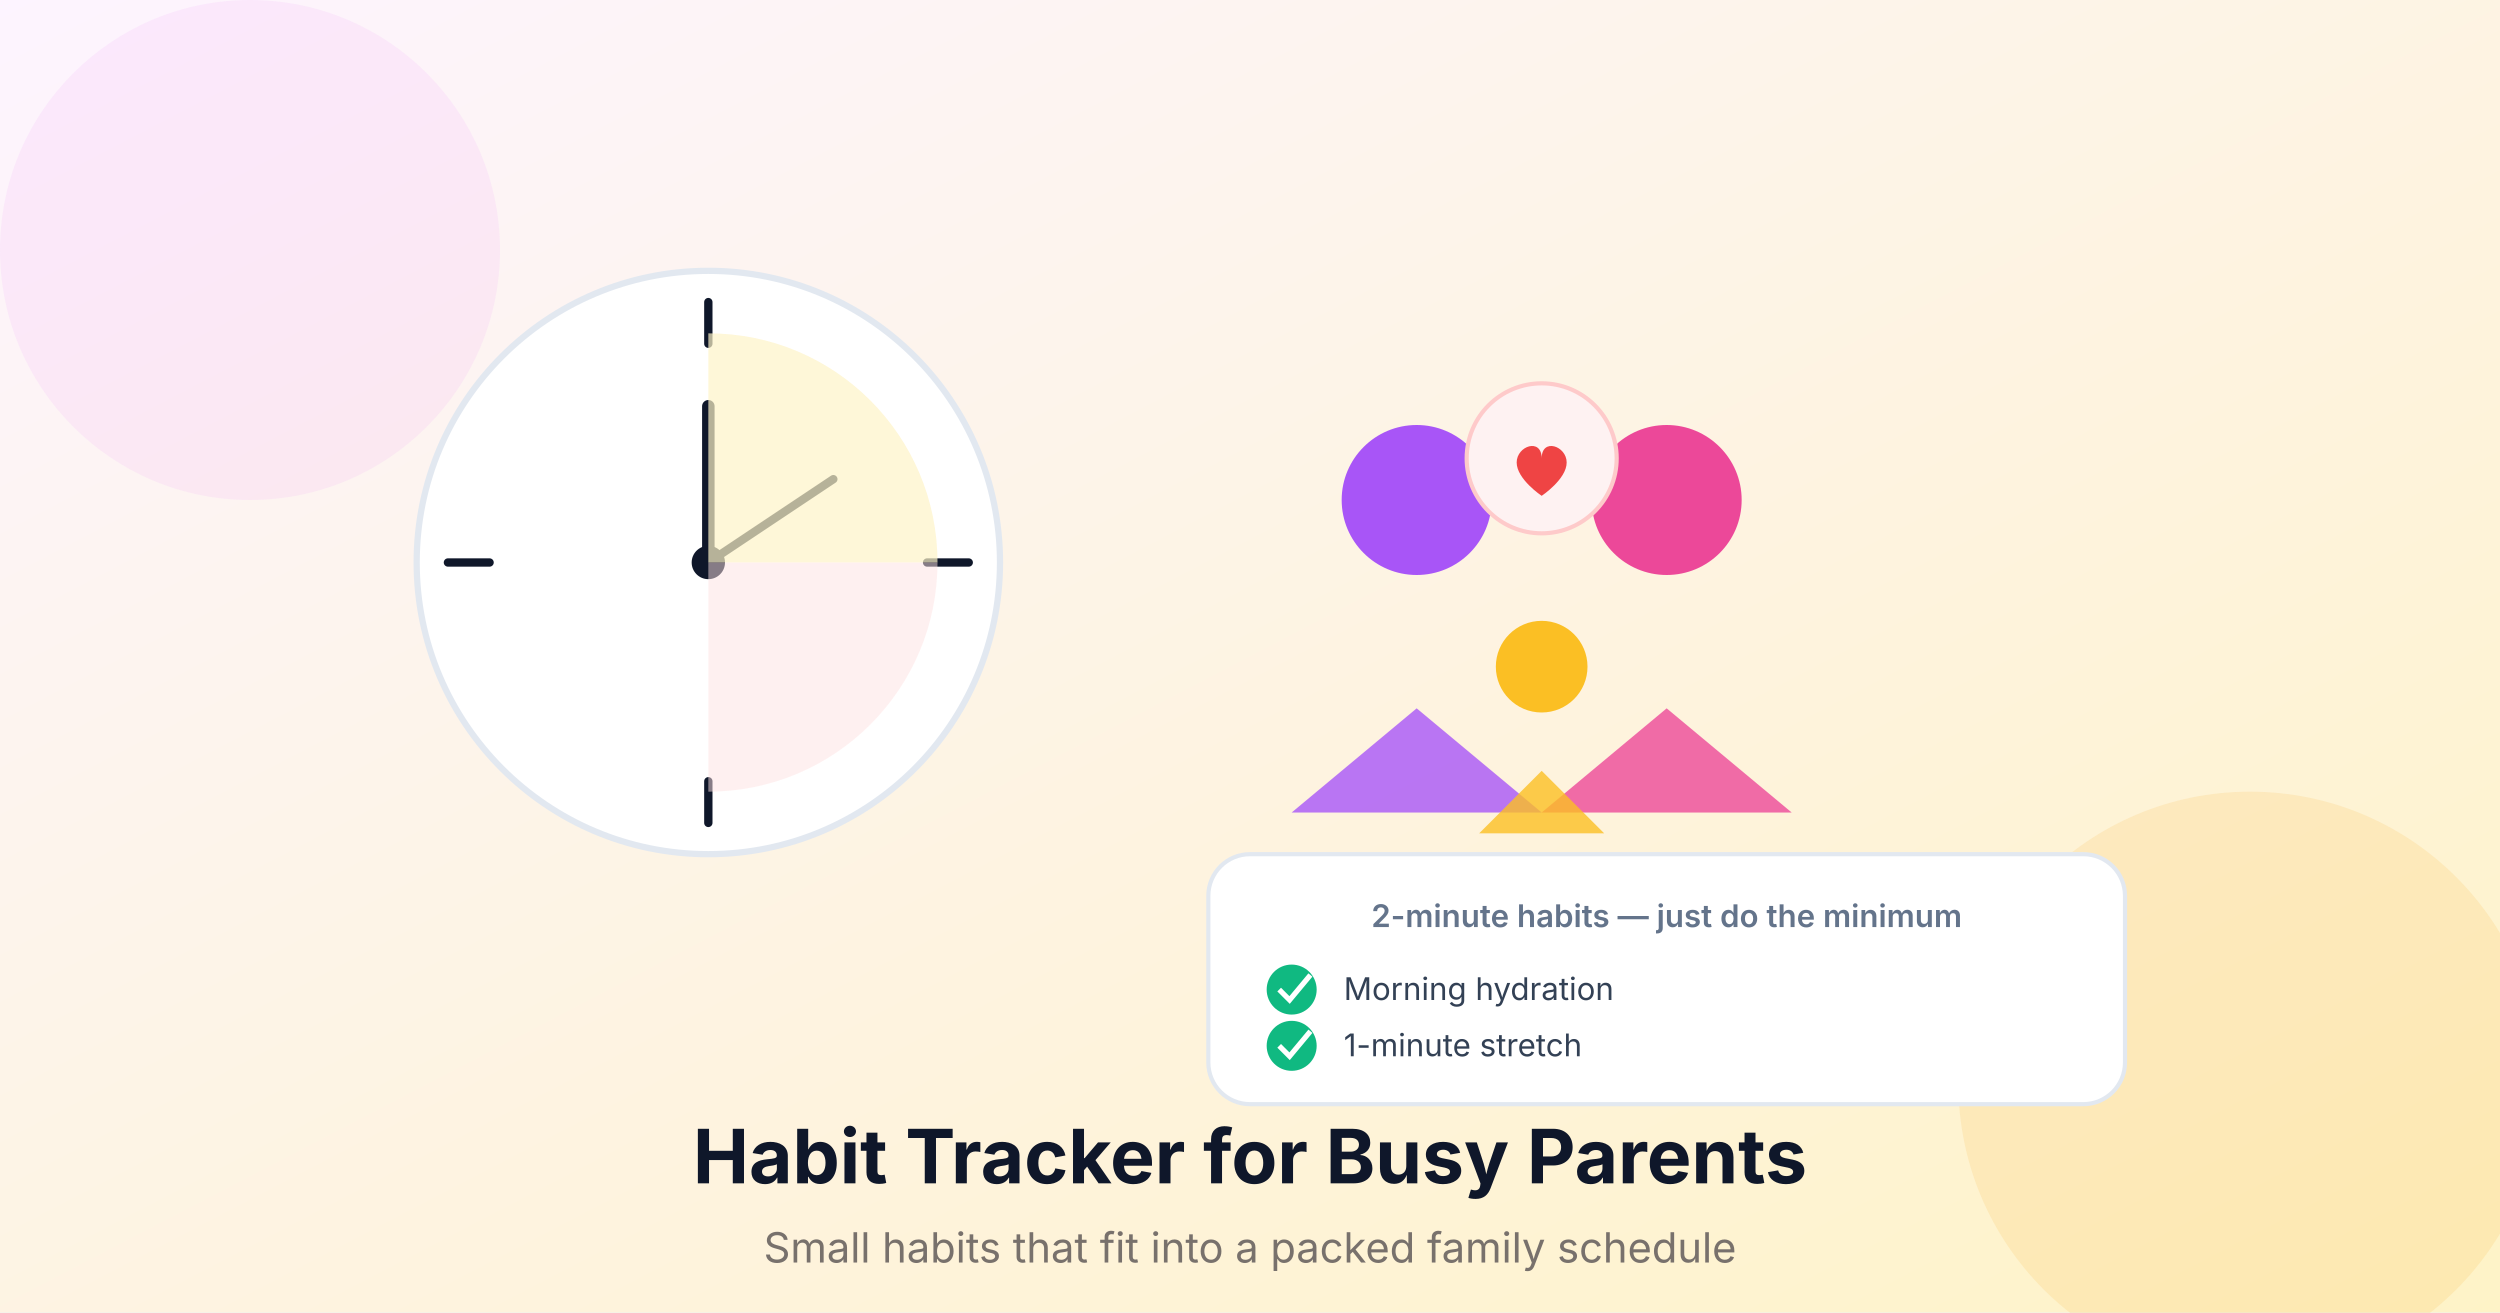
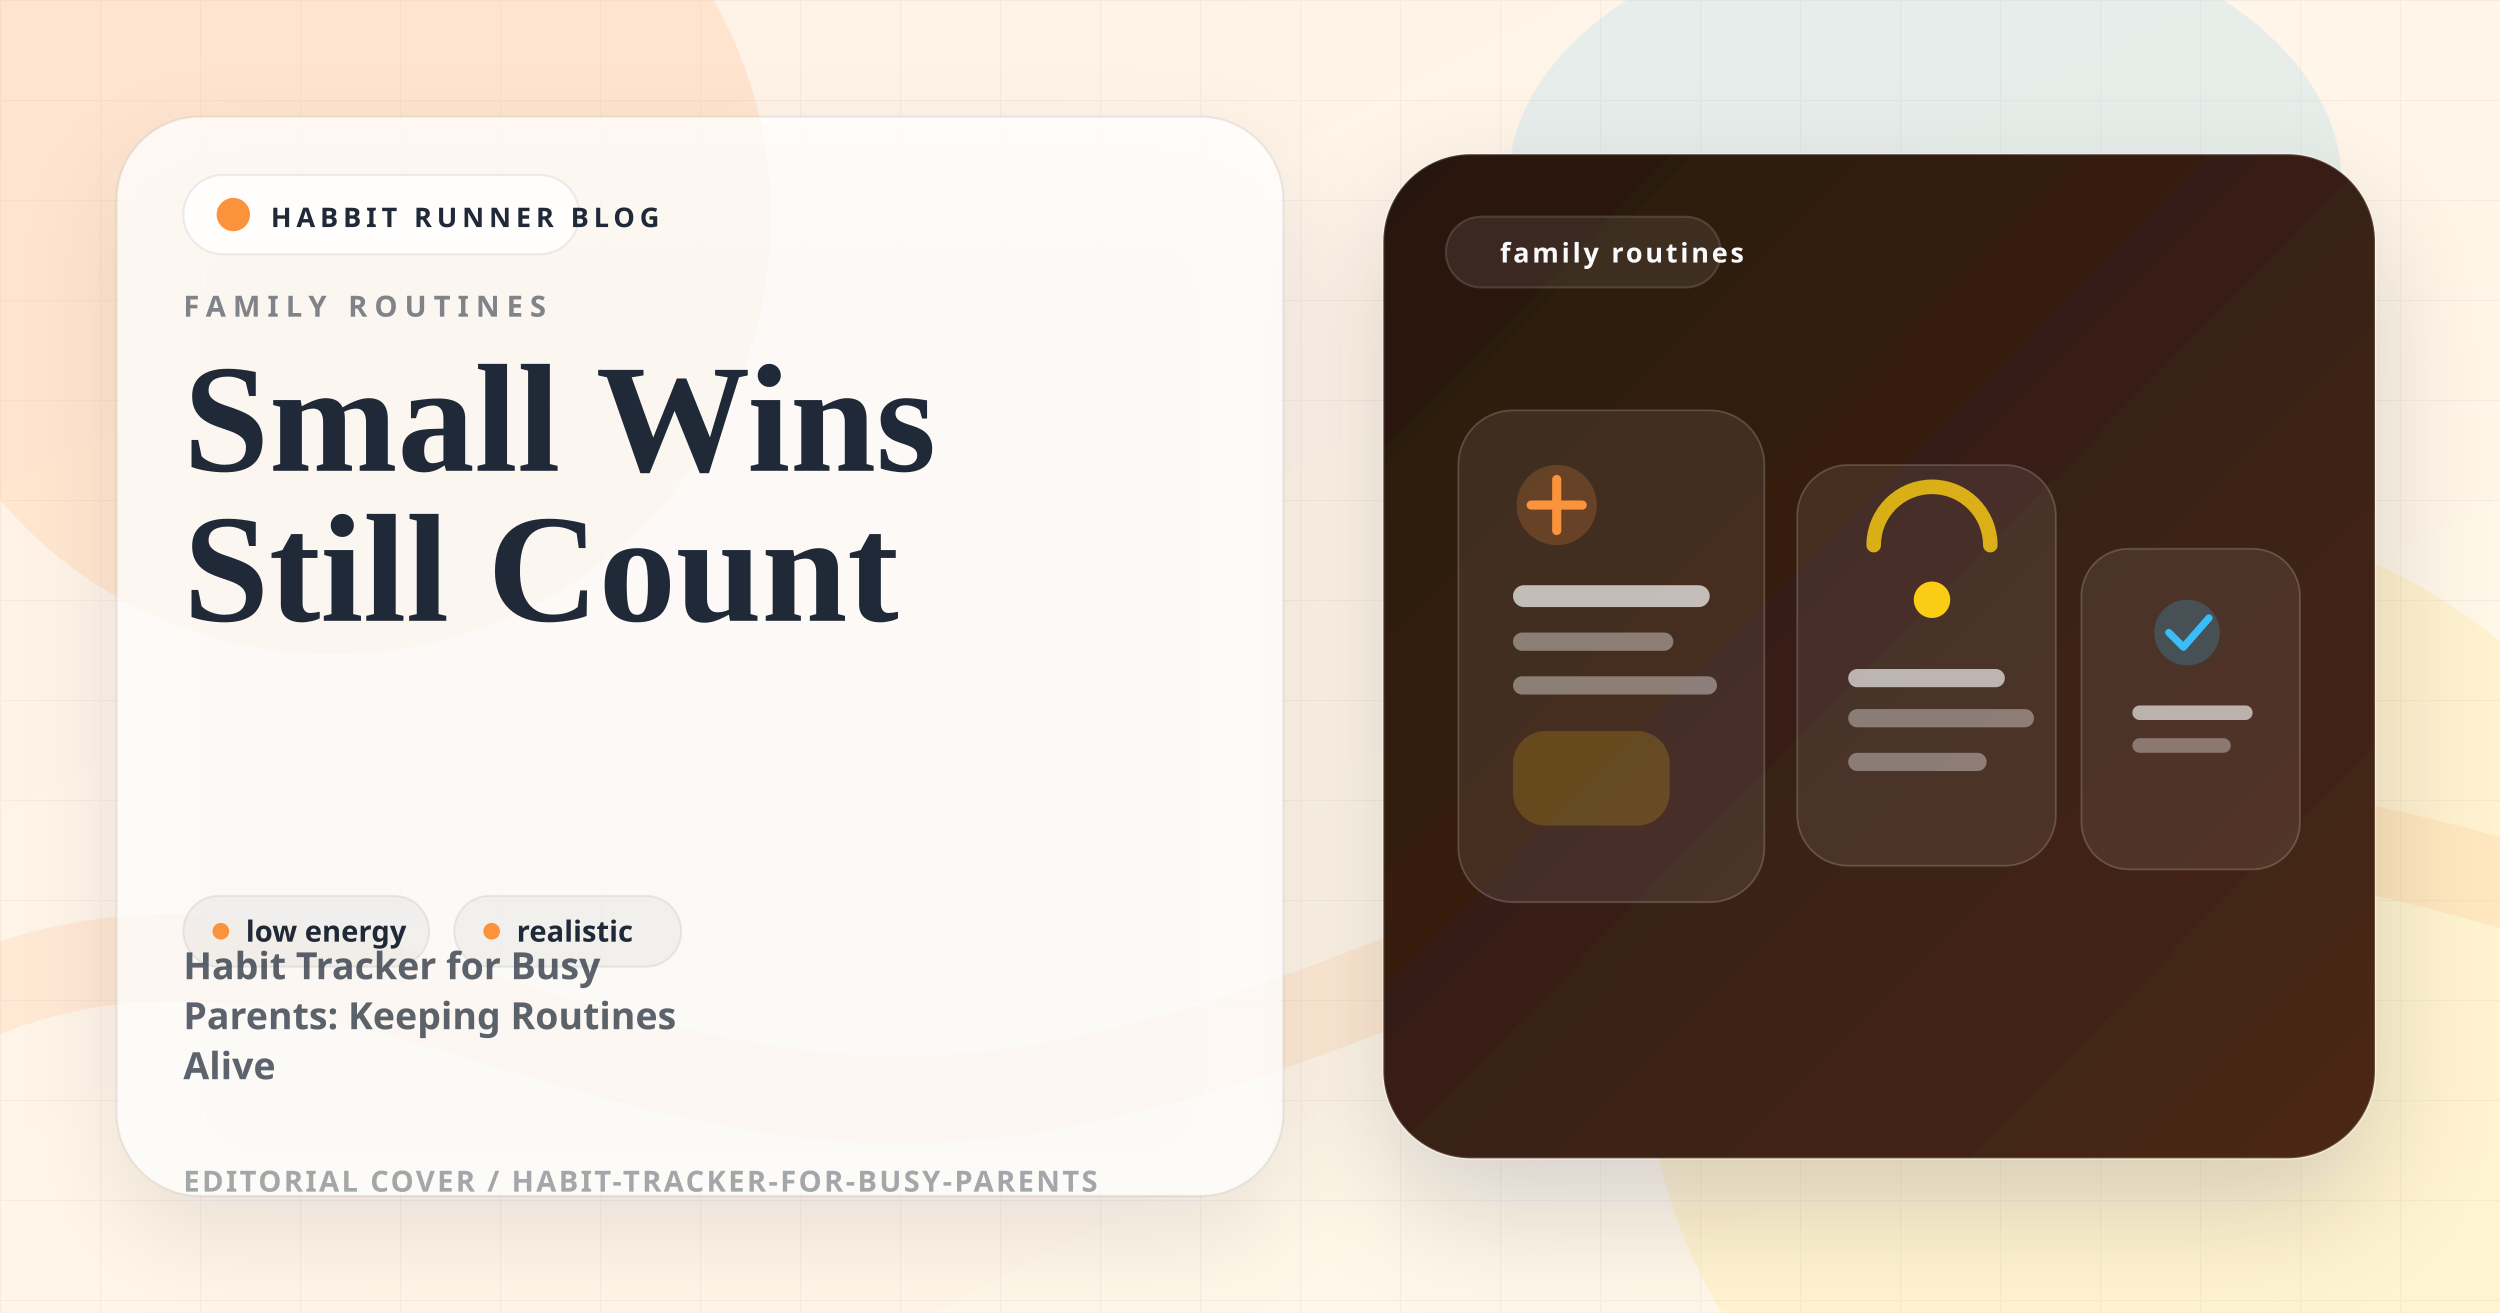
- <svg xmlns="http://www.w3.org/2000/svg" width="1200" height="630" viewBox="0 0 1200 630" role="img" aria-label="Habit Tracker for Busy Parents">
+ <svg xmlns="http://www.w3.org/2000/svg" width="1200" height="630" viewBox="0 0 1200 630" role="img" aria-label="Habit Tracker for Busy Parents: Keeping Routines Alive">
  <defs>
-     <linearGradient id="bg" x1="0" x2="1" y1="0" y2="1">
-       <stop offset="0%" stop-color="#fdf4ff" />
-       <stop offset="100%" stop-color="#fef3c7" />
+     <linearGradient id="bg" x1="0" y1="0" x2="1" y2="1">
+       <stop offset="0%" stop-color="#fff1e7" />
+       <stop offset="100%" stop-color="#fff9e9" />
    </linearGradient>
+     <linearGradient id="panel" x1="0" y1="0" x2="1" y2="1">
+       <stop offset="0%" stop-color="#27170f" />
+       <stop offset="100%" stop-color="#4a2815" />
+     </linearGradient>
+     <pattern id="grid" width="48" height="48" patternUnits="userSpaceOnUse">
+       <path d="M48 0H0V48" fill="none" stroke="rgba(31, 41, 55, 0.07)" stroke-width="1" />
+     </pattern>
+     <filter id="shadowSoft" x="-20%" y="-20%" width="140%" height="150%">
+       <feDropShadow dx="0" dy="20" stdDeviation="24" flood-color="#0f172a" flood-opacity="0.12" />
+     </filter>
+     <filter id="shadowBoard" x="-20%" y="-20%" width="140%" height="150%">
+       <feDropShadow dx="0" dy="24" stdDeviation="28" flood-color="#0f172a" flood-opacity="0.16" />
+     </filter>
+     <clipPath id="boardClip">
+       <rect x="664" y="74" width="476" height="482" rx="42" />
+     </clipPath>
  </defs>
  <rect width="1200" height="630" fill="url(#bg)" />
-   <circle cx="120" cy="120" r="120" fill="#e879f9" opacity="0.10" />
-   <circle cx="1080" cy="520" r="140" fill="#f59e0b" opacity="0.12" />
-   <circle cx="340" cy="270" r="140" fill="#ffffff" stroke="#e2e8f0" stroke-width="3" />
-   <circle cx="340" cy="270" r="8" fill="#0f172a" />
-   <line x1="340" y1="145" x2="340" y2="165" stroke="#0f172a" stroke-width="4" stroke-linecap="round" />
-   <line x1="340" y1="375" x2="340" y2="395" stroke="#0f172a" stroke-width="4" stroke-linecap="round" />
-   <line x1="215" y1="270" x2="235" y2="270" stroke="#0f172a" stroke-width="4" stroke-linecap="round" />
-   <line x1="445" y1="270" x2="465" y2="270" stroke="#0f172a" stroke-width="4" stroke-linecap="round" />
-   <line x1="340" y1="270" x2="340" y2="195" stroke="#0f172a" stroke-width="6" stroke-linecap="round" />
-   <line x1="340" y1="270" x2="400" y2="230" stroke="#0f172a" stroke-width="4" stroke-linecap="round" />
-   <path d="M340 270 L340 160 A110 110 0 0 1 450 270Z" fill="#fef3c7" opacity="0.7" />
-   <path d="M340 270 L450 270 A110 110 0 0 1 340 380Z" fill="#fee2e2" opacity="0.5" />
-   <circle cx="680" cy="240" r="36" fill="#a855f7" />
-   <path d="M620 390 L680 340 L740 390" fill="#a855f7" opacity="0.8" />
-   <circle cx="800" cy="240" r="36" fill="#ec4899" />
-   <path d="M740 390 L800 340 L860 390" fill="#ec4899" opacity="0.8" />
-   <circle cx="740" cy="320" r="22" fill="#fbbf24" />
-   <path d="M710 400 L740 370 L770 400" fill="#fbbf24" opacity="0.8" />
-   <circle cx="740" cy="220" r="36" fill="#fef2f2" stroke="#fecaca" stroke-width="2" />
-   <path d="M728 222 C728 214 740 210 740 220 C740 210 752 214 752 222 C752 230 740 238 740 238 C740 238 728 230 728 222Z" fill="#ef4444" />
-   <rect x="580" y="410" width="440" height="120" rx="20" fill="#ffffff" stroke="#e2e8f0" stroke-width="2" />
-   <text x="800" y="445" font-family="Inter,Arial,sans-serif" font-size="15" fill="#64748b" text-anchor="middle" font-weight="600">2-minute habits — just do the minimum</text>
-   <circle cx="620" cy="475" r="12" fill="#10b981" />
-   <path d="M614 475 L619 480 L629 468" fill="none" stroke="#fff" stroke-width="2.5" />
-   <text x="645" y="480" font-family="Inter,Arial,sans-serif" font-size="15" fill="#334155">Morning hydration</text>
-   <circle cx="620" cy="502" r="12" fill="#10b981" />
-   <path d="M614 502 L619 507 L629 495" fill="none" stroke="#fff" stroke-width="2.5" />
-   <text x="645" y="507" font-family="Inter,Arial,sans-serif" font-size="15" fill="#334155">1-minute stretch</text>
-   <text x="600" y="568" font-family="Inter,Arial,sans-serif" font-size="36" font-weight="700" fill="#0f172a" text-anchor="middle">Habit Tracker for Busy Parents</text>
-   <text x="600" y="606" font-family="Inter,Arial,sans-serif" font-size="20" fill="#78716c" text-anchor="middle">Small habits that fit into a packed family schedule</text>
+   <rect width="1200" height="630" fill="url(#grid)" opacity="0.6" />
+   <circle cx="160" cy="104" r="210" fill="rgba(251, 146, 60, 0.14)" />
+   <circle cx="1040" cy="500" r="250" fill="rgba(250, 204, 21, 0.12)" />
+   <ellipse cx="924" cy="88" rx="200" ry="126" fill="rgba(56, 189, 248, 0.12)" />
+   <path d="M-40 492 C146 390 284 566 512 520 C736 476 870 314 1240 436" fill="none" stroke="rgba(251, 146, 60, 0.12)" stroke-width="42" stroke-linecap="round" />
+   <rect x="56" y="56" width="560" height="518" rx="40" fill="rgba(255, 255, 255, 0.74)" stroke="rgba(31, 41, 55, 0.08)" filter="url(#shadowSoft)" />
+   <rect x="88" y="84" width="190" height="38" rx="19" fill="rgba(255, 255, 255, 0.88)" stroke="rgba(31, 41, 55, 0.08)" />
+   <circle cx="112" cy="103" r="8" fill="#fb923c" />
+   <text x="130" y="109" fill="#1f2937" font-family="'Avenir Next', 'Segoe UI', 'Trebuchet MS', sans-serif" font-size="13" font-weight="700" letter-spacing="0.18em">HABBIT RUNNER BLOG</text>
+   <text x="88" y="152" fill="rgba(31, 41, 55, 0.56)" font-family="'Avenir Next', 'Segoe UI', 'Trebuchet MS', sans-serif" font-size="14" font-weight="700" letter-spacing="0.24em">FAMILY ROUTINES</text>
+   <text x="88" y="226" fill="#1f2937" font-family="'Iowan Old Style', Georgia, 'Times New Roman', serif" font-size="74" font-weight="700">
+     <tspan x="88" dy="0">Small Wins</tspan>
+     <tspan x="88" dy="72">Still Count</tspan>
+   </text>
+   <g transform="translate(88 430)">
+     <rect width="118" height="34" rx="17" fill="rgba(31, 41, 55, 0.05)" stroke="rgba(31, 41, 55, 0.08)" />
+     <circle cx="18" cy="17" r="4" fill="#fb923c" />
+     <text x="30" y="22" fill="#1f2937" font-family="'Avenir Next', 'Segoe UI', 'Trebuchet MS', sans-serif" font-size="14" font-weight="600">low energy</text>
+   </g>
+   <g transform="translate(218 430)">
+     <rect width="109" height="34" rx="17" fill="rgba(31, 41, 55, 0.05)" stroke="rgba(31, 41, 55, 0.08)" />
+     <circle cx="18" cy="17" r="4" fill="#fb923c" />
+     <text x="30" y="22" fill="#1f2937" font-family="'Avenir Next', 'Segoe UI', 'Trebuchet MS', sans-serif" font-size="14" font-weight="600">realistic</text>
+   </g>
+   <text x="88" y="470" fill="rgba(31, 41, 55, 0.72)" font-family="'Avenir Next', 'Segoe UI', 'Trebuchet MS', sans-serif" font-size="18" font-weight="600">
+     <tspan x="88" dy="0">Habit Tracker for Busy</tspan>
+     <tspan x="88" dy="24">Parents: Keeping Routines</tspan>
+     <tspan x="88" dy="24">Alive</tspan>
+   </text>
+   <text x="88" y="572" fill="rgba(31, 41, 55, 0.4)" font-family="'Avenir Next', 'Segoe UI', 'Trebuchet MS', sans-serif" font-size="14" font-weight="700" letter-spacing="0.08em">EDITORIAL COVER / HABIT-TRACKER-FOR-BUSY-PARENTS</text>
+   <g filter="url(#shadowBoard)">
+     <rect x="664" y="74" width="476" height="482" rx="42" fill="url(#panel)" stroke="rgba(255, 255, 255, 0.18)" />
+   </g>
+   <rect x="694" y="104" width="132" height="34" rx="17" fill="rgba(255, 255, 255, 0.08)" stroke="rgba(255, 255, 255, 0.14)" />
+   <text x="720" y="126" fill="#f8fafc" font-family="'Avenir Next', 'Segoe UI', 'Trebuchet MS', sans-serif" font-size="13" font-weight="700" letter-spacing="0.1em">family routines</text>
+   <g clip-path="url(#boardClip)">
+     <g transform="translate(619.5498 123.4935) scale(0.8744589)">
+       <rect x="92" y="84" width="168" height="270" rx="30" fill="rgba(255, 255, 255, 0.08)" stroke="rgba(255, 255, 255, 0.18)" />
+       <rect x="278" y="114" width="142" height="220" rx="28" fill="rgba(255, 255, 255, 0.08)" stroke="rgba(255, 255, 255, 0.18)" />
+       <rect x="434" y="160" width="120" height="176" rx="26" fill="rgba(255, 255, 255, 0.08)" stroke="rgba(255, 255, 255, 0.18)" />
+       <circle cx="146" cy="136" r="22" fill="rgba(251, 146, 60, 0.2)" />
+       <path d="M132 136 h28 M146 122 v28" stroke="#fb923c" stroke-width="5" stroke-linecap="round" />
+       <rect x="122" y="180" width="108" height="12" rx="6" fill="rgba(255, 255, 255, 0.68)" />
+       <rect x="122" y="206" width="88" height="10" rx="5" fill="rgba(255, 255, 255, 0.38)" />
+       <rect x="122" y="230" width="112" height="10" rx="5" fill="rgba(255, 255, 255, 0.38)" />
+       <rect x="122" y="260" width="86" height="52" rx="18" fill="rgba(250, 204, 21, 0.18)" />
+       <path d="M320 158 a32 32 0 0 1 64 0" fill="none" stroke="rgba(250, 204, 21, 0.82)" stroke-width="8" stroke-linecap="round" />
+       <circle cx="352" cy="188" r="10" fill="#facc15" />
+       <rect x="306" y="226" width="86" height="10" rx="5" fill="rgba(255, 255, 255, 0.64)" />
+       <rect x="306" y="248" width="102" height="10" rx="5" fill="rgba(255, 255, 255, 0.36)" />
+       <rect x="306" y="272" width="76" height="10" rx="5" fill="rgba(255, 255, 255, 0.36)" />
+       <circle cx="492" cy="206" r="18" fill="rgba(56, 189, 248, 0.22)" />
+       <path d="M482 206 L490 214 L504 198" fill="none" stroke="#38bdf8" stroke-width="4" stroke-linecap="round" stroke-linejoin="round" />
+       <rect x="462" y="246" width="66" height="8" rx="4" fill="rgba(255, 255, 255, 0.62)" />
+       <rect x="462" y="264" width="54" height="8" rx="4" fill="rgba(255, 255, 255, 0.34)" />
+     </g>
+   </g>
</svg>
